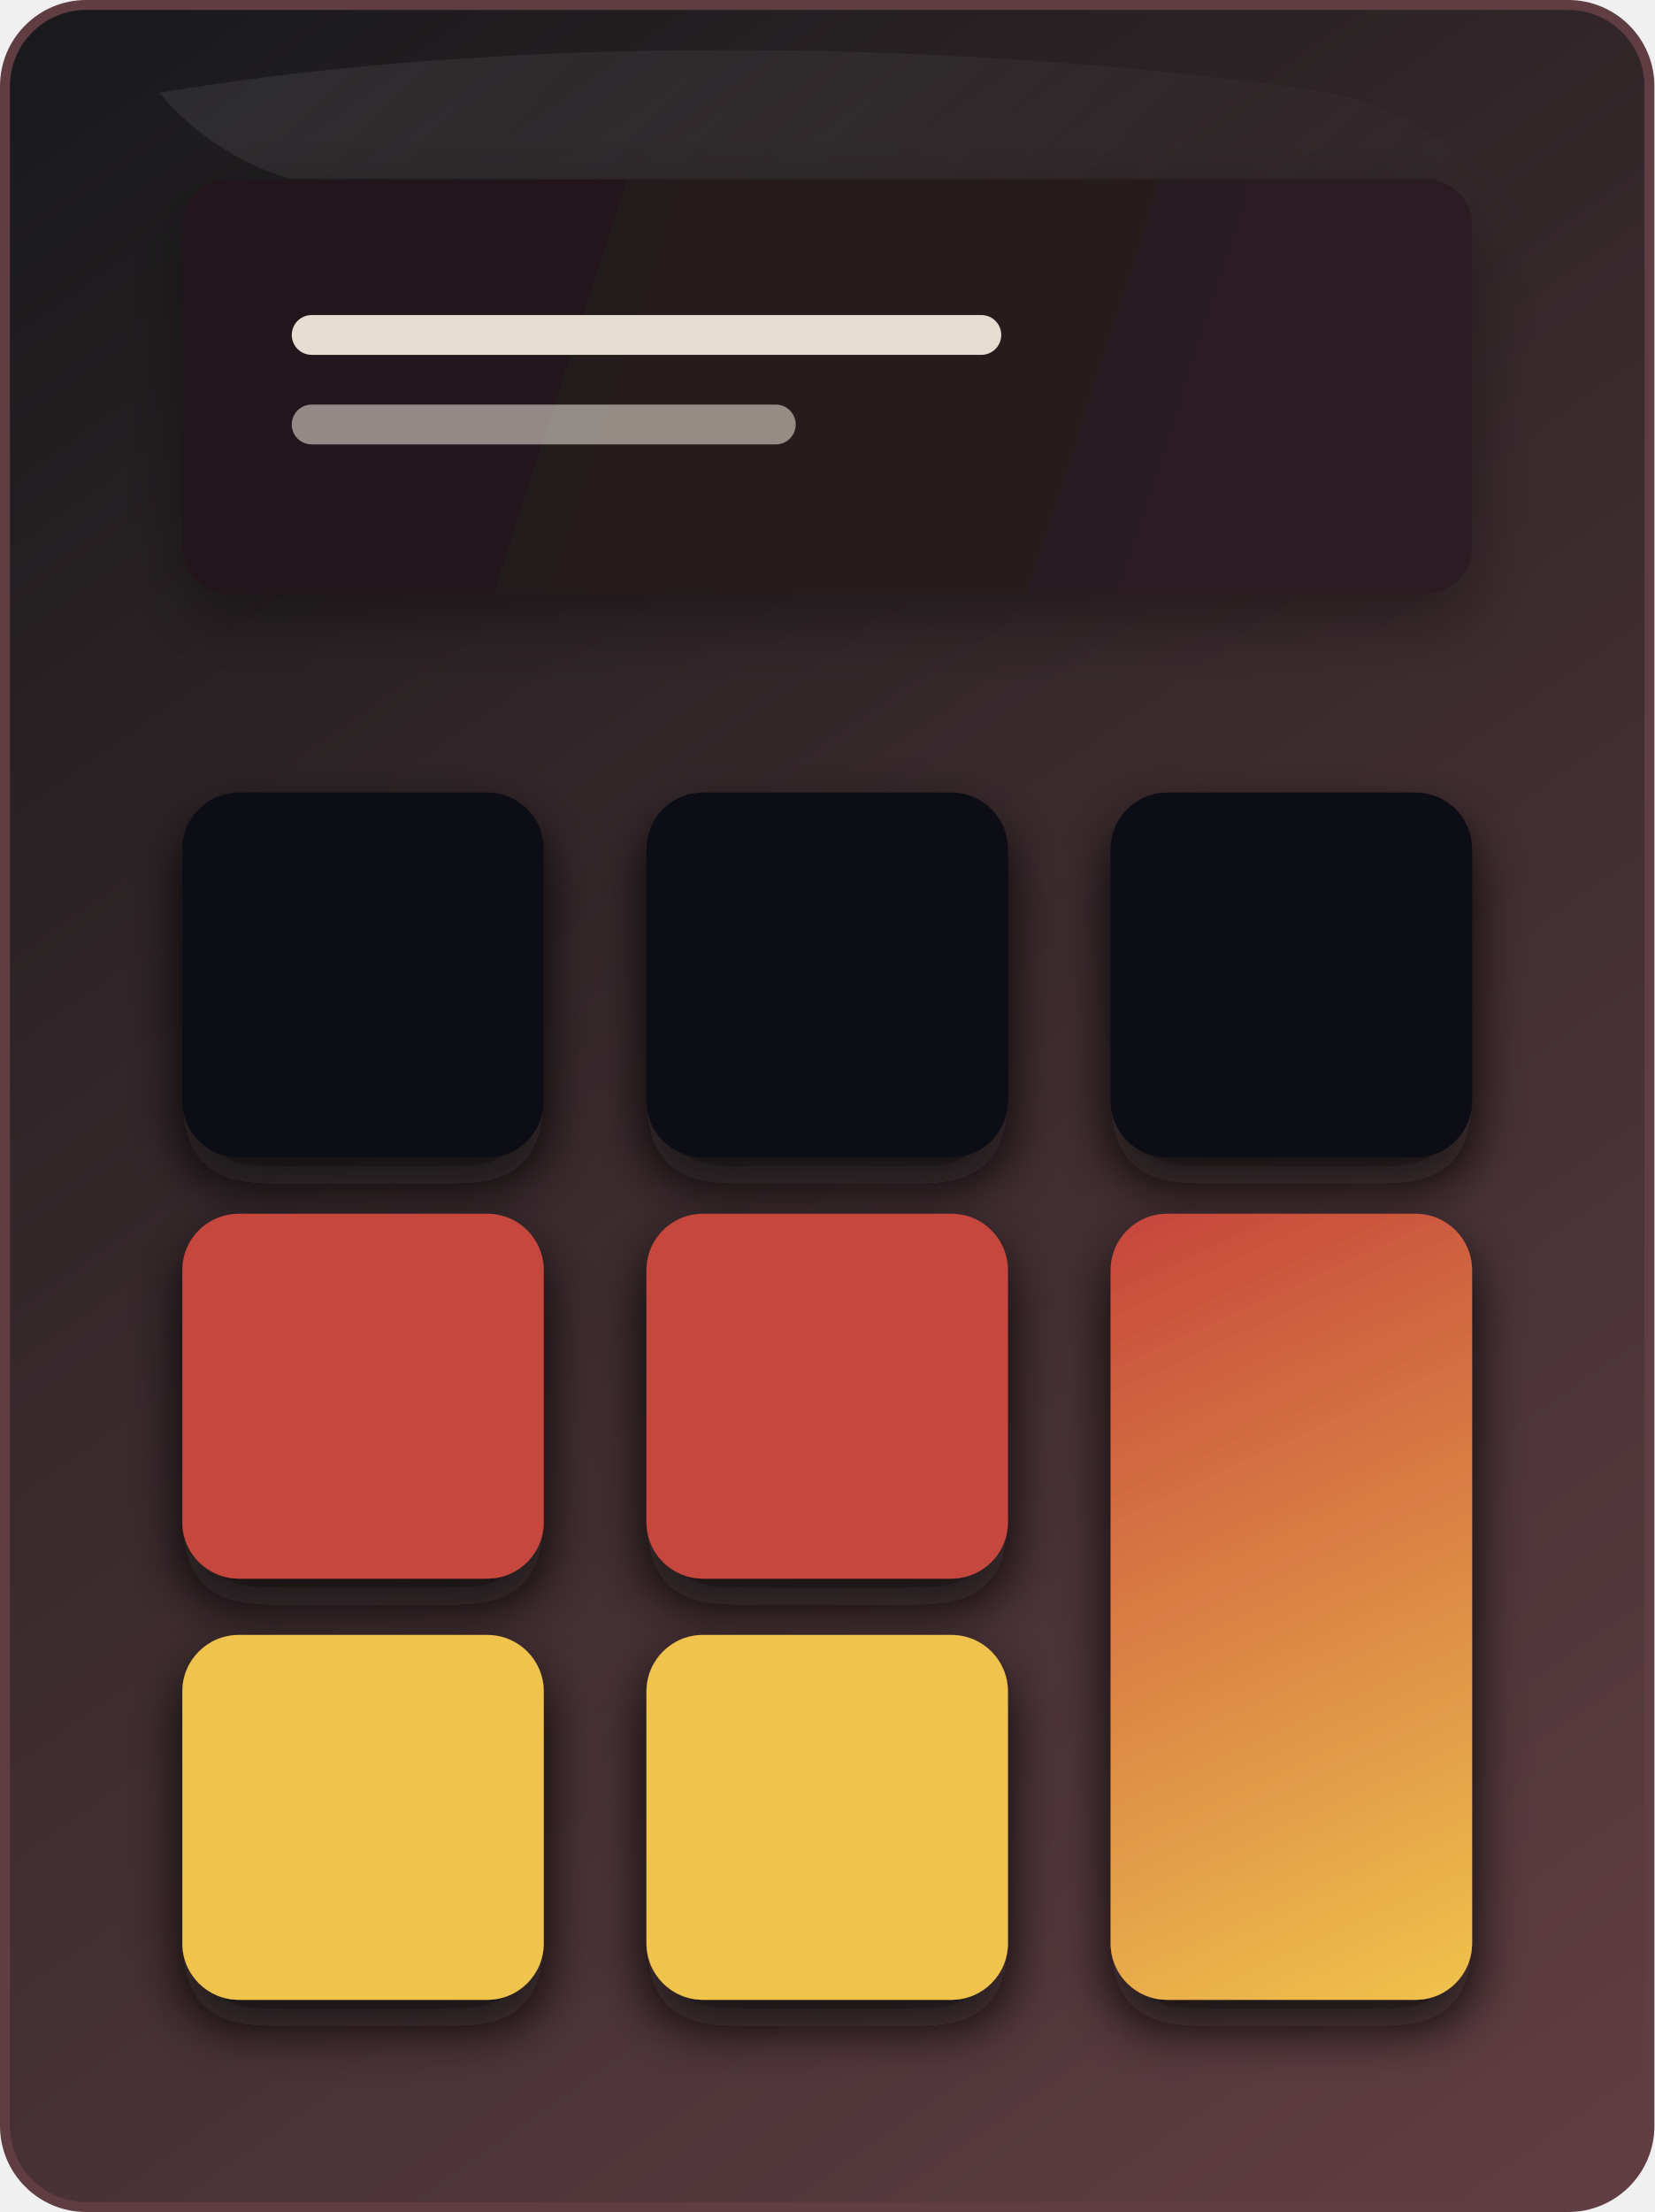
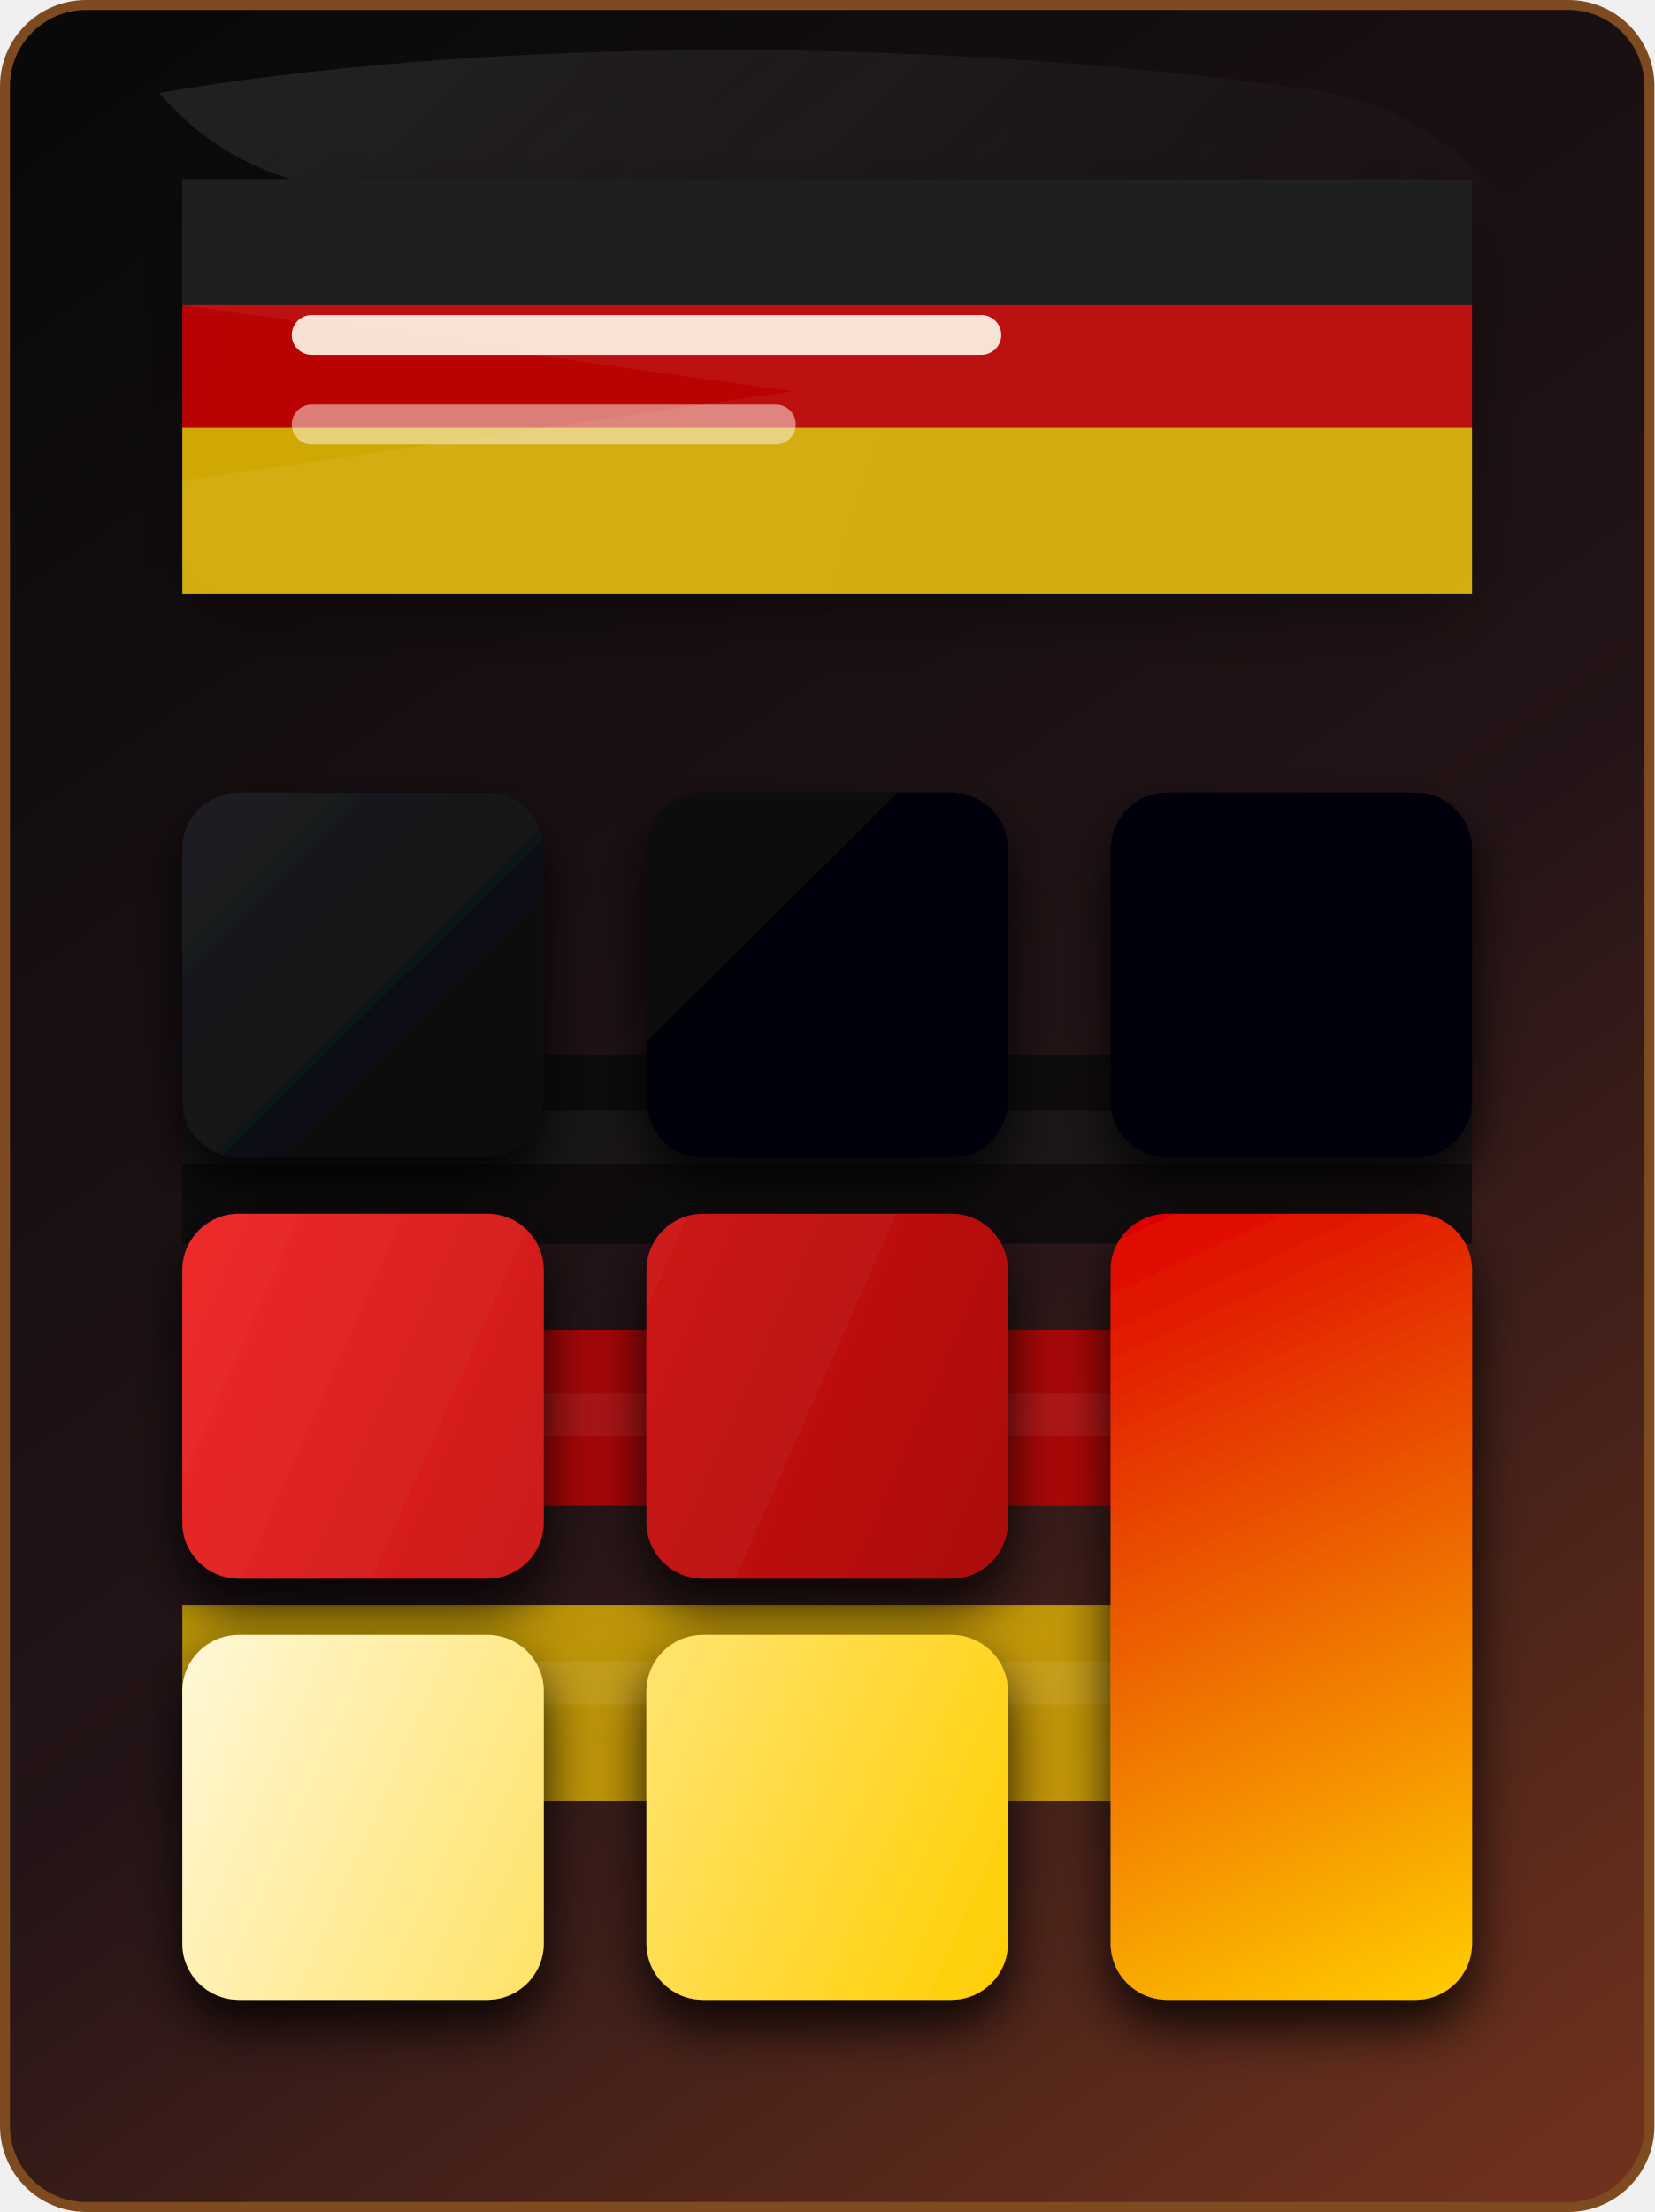
<svg xmlns="http://www.w3.org/2000/svg" width="499" height="667" viewBox="0 0 499 667" role="img" aria-label="Roselt Calculator Germany theme logo">
  <defs>
-     <linearGradient id="shellGradient" x1="28" y1="18" x2="471" y2="649" gradientUnits="userSpaceOnUse">
-       <stop offset="0" stop-color="#1a1a1c" />
-       <stop offset="1" stop-color="#5f3d42" />
+     <linearGradient id="de-shell" x1="28" y1="18" x2="471" y2="649" gradientUnits="userSpaceOnUse">
+       <stop offset="0" stop-color="#09090a" />
+       <stop offset="0.56" stop-color="#241417" />
+       <stop offset="1" stop-color="#6d311d" />
    </linearGradient>
-     <linearGradient id="surfaceGradient" x1="55" y1="54" x2="444" y2="179" gradientUnits="userSpaceOnUse">
-       <stop offset="0" stop-color="#21171a" />
-       <stop offset="1" stop-color="#2b1f22" />
+     <linearGradient id="de-display" x1="55" y1="54" x2="444" y2="179" gradientUnits="userSpaceOnUse">
+       <stop offset="0" stop-color="#171012" />
+       <stop offset="1" stop-color="#0d090a" />
    </linearGradient>
-     <linearGradient id="glossGradient" x1="86" y1="24" x2="310" y2="236" gradientUnits="userSpaceOnUse">
-       <stop offset="0" stop-color="#ffffff" stop-opacity="0.08" />
+     <linearGradient id="de-gloss" x1="86" y1="24" x2="310" y2="236" gradientUnits="userSpaceOnUse">
+       <stop offset="0" stop-color="#ffffff" stop-opacity="0.1" />
      <stop offset="1" stop-color="#ffffff" stop-opacity="0" />
    </linearGradient>
-     <linearGradient id="accentGradient" x1="335" y1="366" x2="444" y2="603" gradientUnits="userSpaceOnUse">
-       <stop offset="0" stop-color="#c6463c" />
-       <stop offset="1" stop-color="#f0c34d" />
+     <linearGradient id="de-black" x1="55" y1="239" x2="164" y2="349" gradientUnits="userSpaceOnUse">
+       <stop offset="0" stop-color="#1f2024" />
+       <stop offset="1" stop-color="#060607" />
    </linearGradient>
-     <filter id="softShadow" x="-25%" y="-25%" width="150%" height="170%" color-interpolation-filters="sRGB">
-       <feDropShadow dx="0" dy="8" stdDeviation="10" flood-color="#0a0a0c" flood-opacity="0.34" />
+     <linearGradient id="de-red" x1="55" y1="366" x2="304" y2="476" gradientUnits="userSpaceOnUse">
+       <stop offset="0" stop-color="#ef2d2d" />
+       <stop offset="1" stop-color="#aa0707" />
+     </linearGradient>
+     <linearGradient id="de-gold" x1="55" y1="493" x2="304" y2="603" gradientUnits="userSpaceOnUse">
+       <stop offset="0" stop-color="#fff8d8" />
+       <stop offset="1" stop-color="#ffce00" />
+     </linearGradient>
+     <linearGradient id="de-equals" x1="335" y1="366" x2="444" y2="603" gradientUnits="userSpaceOnUse">
+       <stop offset="0" stop-color="#dd0000" />
+       <stop offset="1" stop-color="#ffce00" />
+     </linearGradient>
+     <filter id="de-shadow" x="-25%" y="-25%" width="150%" height="170%" color-interpolation-filters="sRGB">
+       <feDropShadow dx="0" dy="8" stdDeviation="10" flood-color="#050506" flood-opacity="0.36" />
    </filter>
-     <filter id="smallShadow" x="-25%" y="-25%" width="150%" height="170%" color-interpolation-filters="sRGB">
-       <feDropShadow dx="0" dy="8" stdDeviation="8" flood-color="#0a0a0c" flood-opacity="0.9" />
+     <filter id="de-button-shadow" x="-25%" y="-25%" width="150%" height="170%" color-interpolation-filters="sRGB">
+       <feDropShadow dx="0" dy="8" stdDeviation="8" flood-color="#050506" flood-opacity="0.86" />
    </filter>
  </defs>
-   <rect x="1.5" y="1.5" width="496" height="664" rx="24.5" fill="url(#shellGradient)" stroke="#5f3d42" stroke-width="3" />
-   <path d="M48 28C142 12 274 10 395 27C429 32 454 52 463 85L480 150C420 81 268 45 121 57C91 60 65 48 48 28Z" fill="url(#glossGradient)" opacity="0.9" />
-   <g filter="url(#softShadow)">
-     <rect x="55" y="54" width="389" height="125" rx="14" fill="url(#surfaceGradient)" />
+   <rect x="1.5" y="1.5" width="496" height="664" rx="24.5" fill="url(#de-shell)" stroke="#7e4a1f" stroke-width="3" />
+   <path d="M48 28C142 12 274 10 395 27C429 32 454 52 463 85L480 150C420 81 268 45 121 57C91 60 65 48 48 28Z" fill="url(#de-gloss)" opacity="0.9" />
+   <g filter="url(#de-shadow)">
+     <rect x="55" y="54" width="389" height="125" rx="14" fill="url(#de-display)" />
  </g>
-   <g opacity="0.88">
-     <rect x="88" y="95" width="214" height="12" rx="6" fill="#fff7ea" />
-     <rect x="88" y="122" width="152" height="12" rx="6" fill="#fff7ea" opacity="0.58" />
+   <path d="M55 54H444V92H55Z" fill="#111113" />
+   <path d="M55 92H444V129H55Z" fill="#dd0000" opacity="0.82" />
+   <path d="M55 129H444V179H55Z" fill="#ffce00" opacity="0.8" />
+   <path d="M55 54H444V179H55V145L239 118L55 92Z" fill="#ffffff" opacity="0.06" />
+   <g opacity="0.9">
+     <rect x="88" y="95" width="214" height="12" rx="6" fill="#fff8ea" />
+     <rect x="88" y="122" width="152" height="12" rx="6" fill="#fff8ea" opacity="0.56" />
  </g>
-   <g filter="url(#smallShadow)">
-     <rect x="55" y="239" width="109" height="110" rx="17" fill="#101012" />
+   <path d="M55 318H444V375H55Z" fill="#09090a" opacity="0.76" />
+   <path d="M55 401H444V454H55Z" fill="#dd0000" opacity="0.7" />
+   <path d="M55 484H444V543H55Z" fill="#ffce00" opacity="0.68" />
+   <path d="M55 335H444V351H55Z" fill="#ffffff" opacity="0.05" />
+   <path d="M55 420H444V433H55Z" fill="#ffffff" opacity="0.06" />
+   <path d="M55 501H444V514H55Z" fill="#ffffff" opacity="0.08" />
+   <g filter="url(#de-button-shadow)">
+     <rect x="55" y="239" width="109" height="110" rx="17" fill="url(#de-black)" />
  </g>
-   <g filter="url(#smallShadow)">
-     <rect x="195" y="239" width="109" height="110" rx="17" fill="#101012" />
+   <g filter="url(#de-button-shadow)">
+     <rect x="195" y="239" width="109" height="110" rx="17" fill="url(#de-black)" />
  </g>
-   <g filter="url(#smallShadow)">
-     <rect x="335" y="239" width="109" height="110" rx="17" fill="#101012" />
+   <g filter="url(#de-button-shadow)">
+     <rect x="335" y="239" width="109" height="110" rx="17" fill="url(#de-black)" />
  </g>
-   <g filter="url(#smallShadow)">
-     <rect x="55" y="366" width="109" height="110" rx="17" fill="#c6463c" />
+   <g filter="url(#de-button-shadow)">
+     <rect x="55" y="366" width="109" height="110" rx="17" fill="url(#de-red)" />
  </g>
-   <g filter="url(#smallShadow)">
-     <rect x="195" y="366" width="109" height="110" rx="17" fill="#c6463c" />
+   <g filter="url(#de-button-shadow)">
+     <rect x="195" y="366" width="109" height="110" rx="17" fill="url(#de-red)" />
  </g>
-   <g filter="url(#smallShadow)">
-     <rect x="55" y="493" width="109" height="110" rx="17" fill="#f0c34d" />
+   <g filter="url(#de-button-shadow)">
+     <rect x="55" y="493" width="109" height="110" rx="17" fill="url(#de-gold)" />
  </g>
-   <g filter="url(#smallShadow)">
-     <rect x="195" y="493" width="109" height="110" rx="17" fill="#f0c34d" />
+   <g filter="url(#de-button-shadow)">
+     <rect x="195" y="493" width="109" height="110" rx="17" fill="url(#de-gold)" />
  </g>
-   <g filter="url(#smallShadow)">
-     <rect x="335" y="366" width="109" height="237" rx="17" fill="url(#accentGradient)" />
+   <g filter="url(#de-button-shadow)">
+     <rect x="335" y="366" width="109" height="237" rx="17" fill="url(#de-equals)" />
  </g>
</svg>
